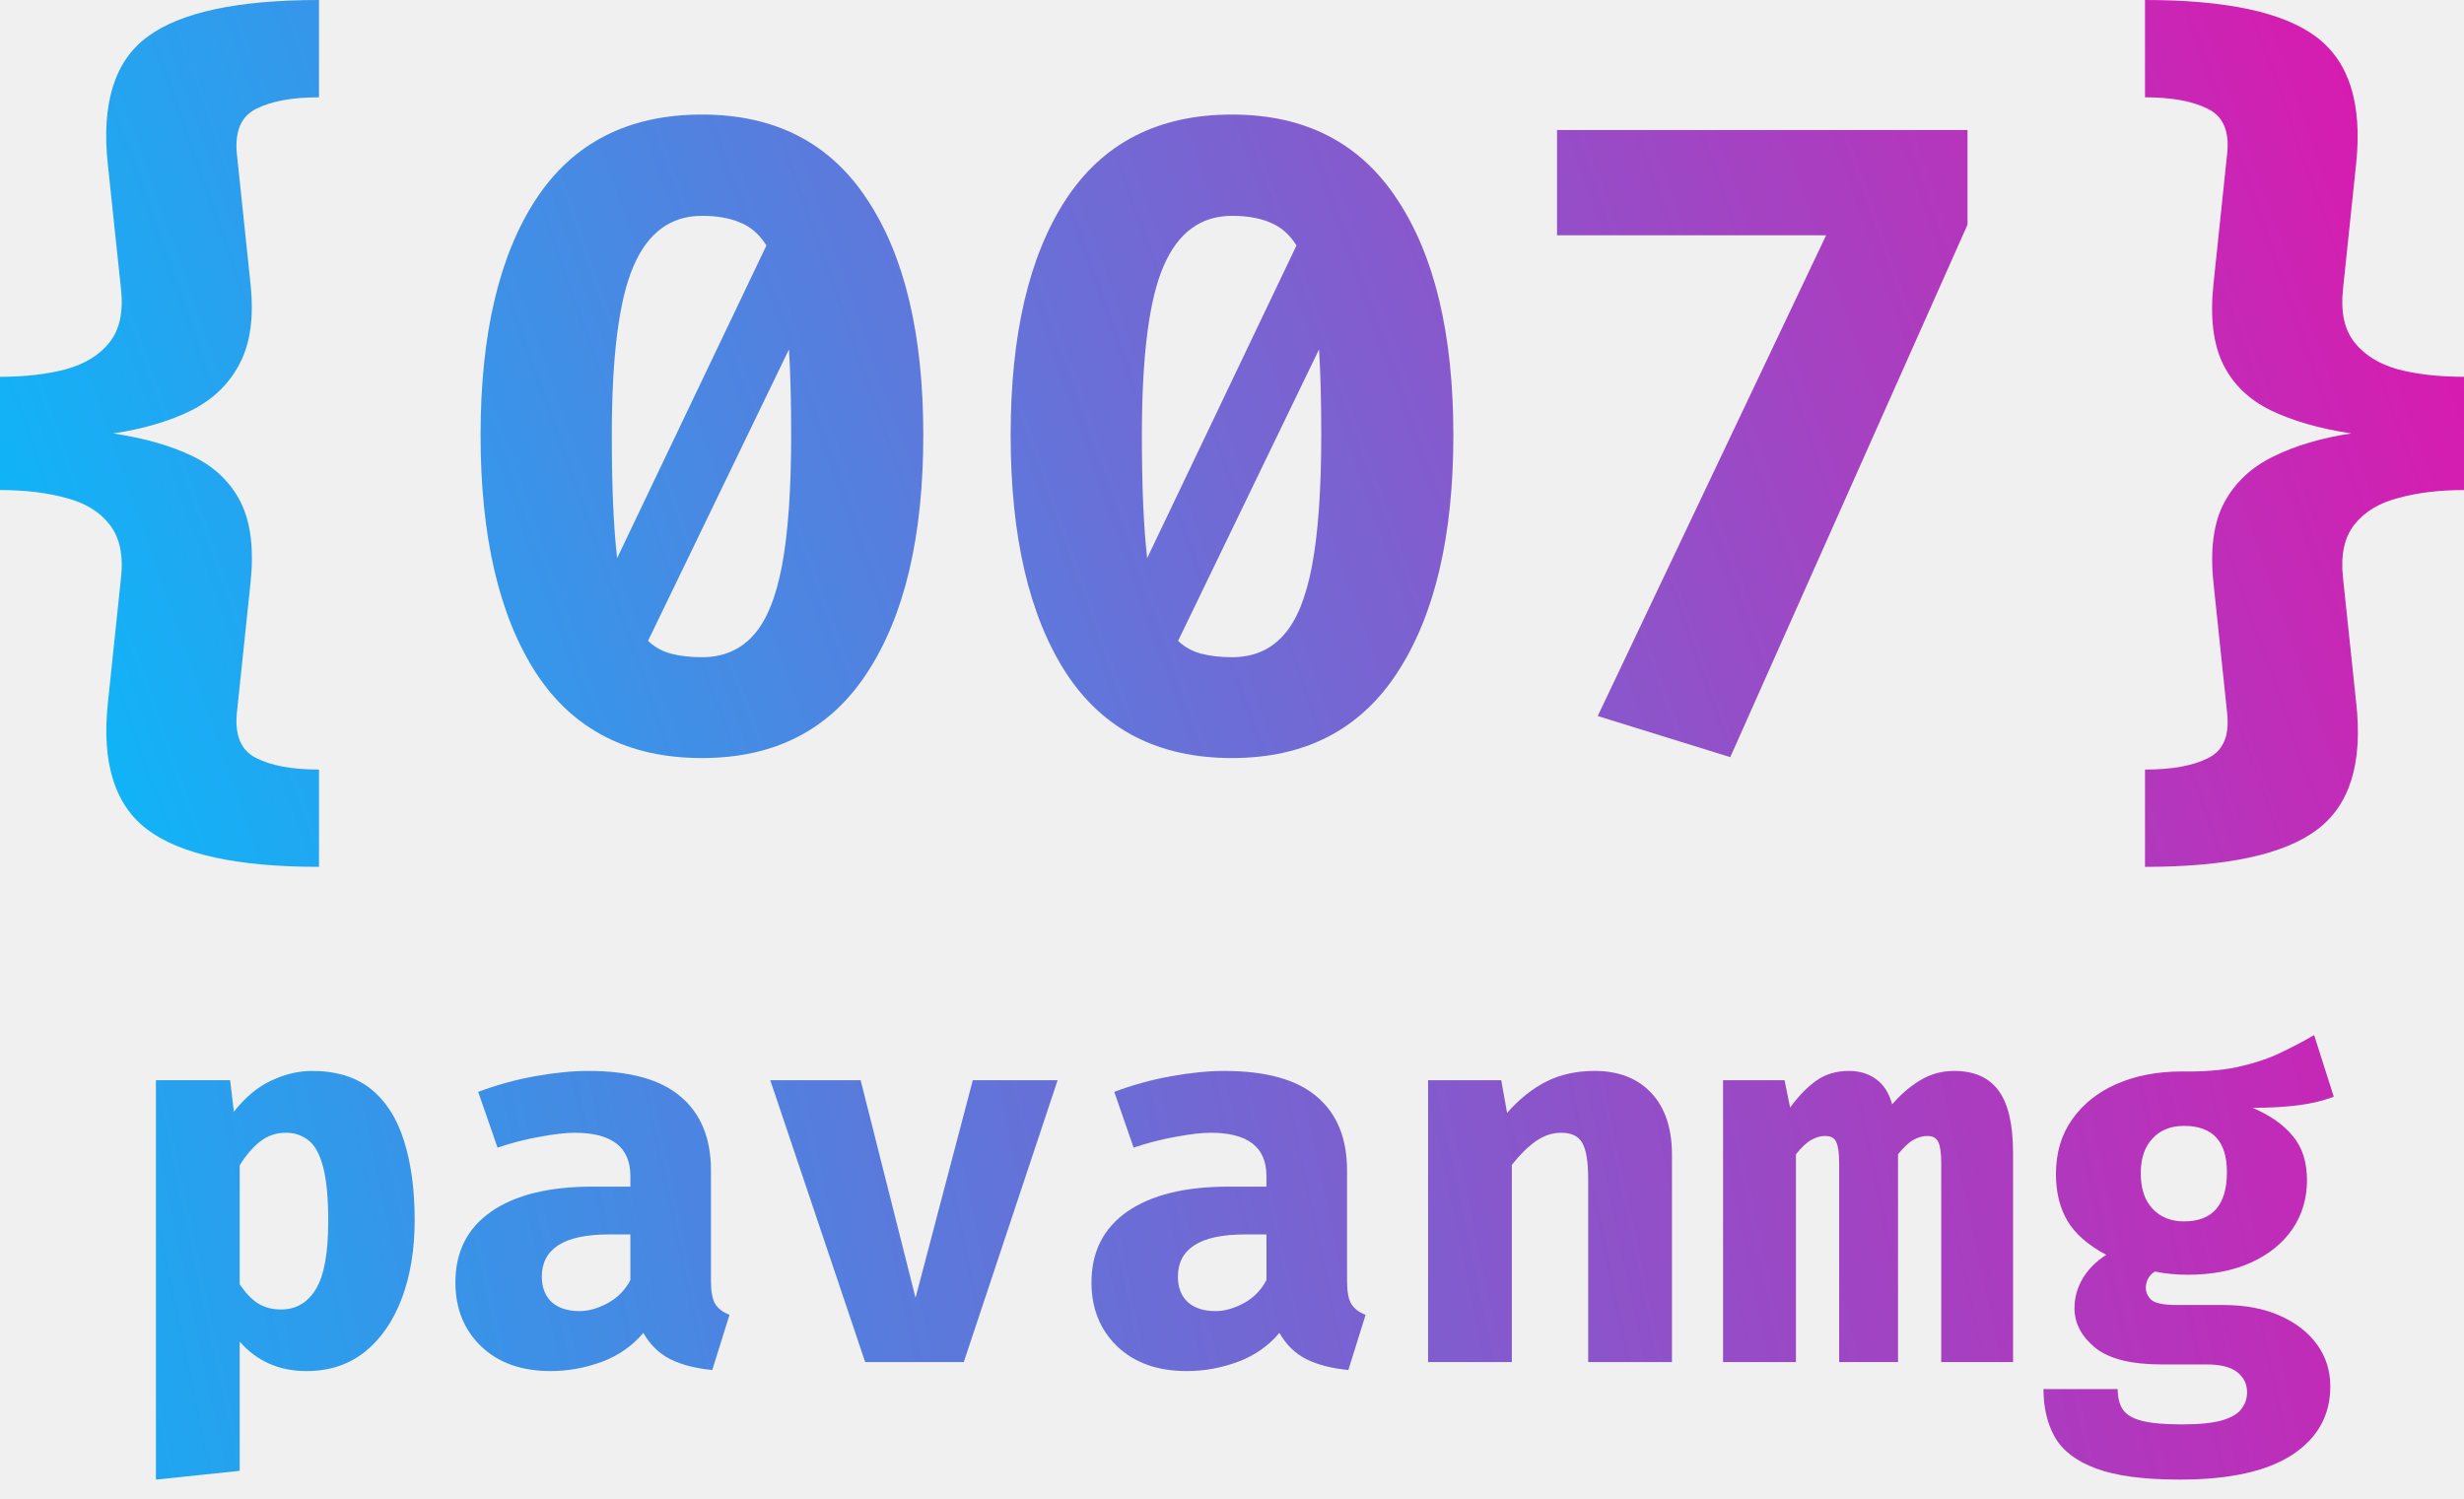
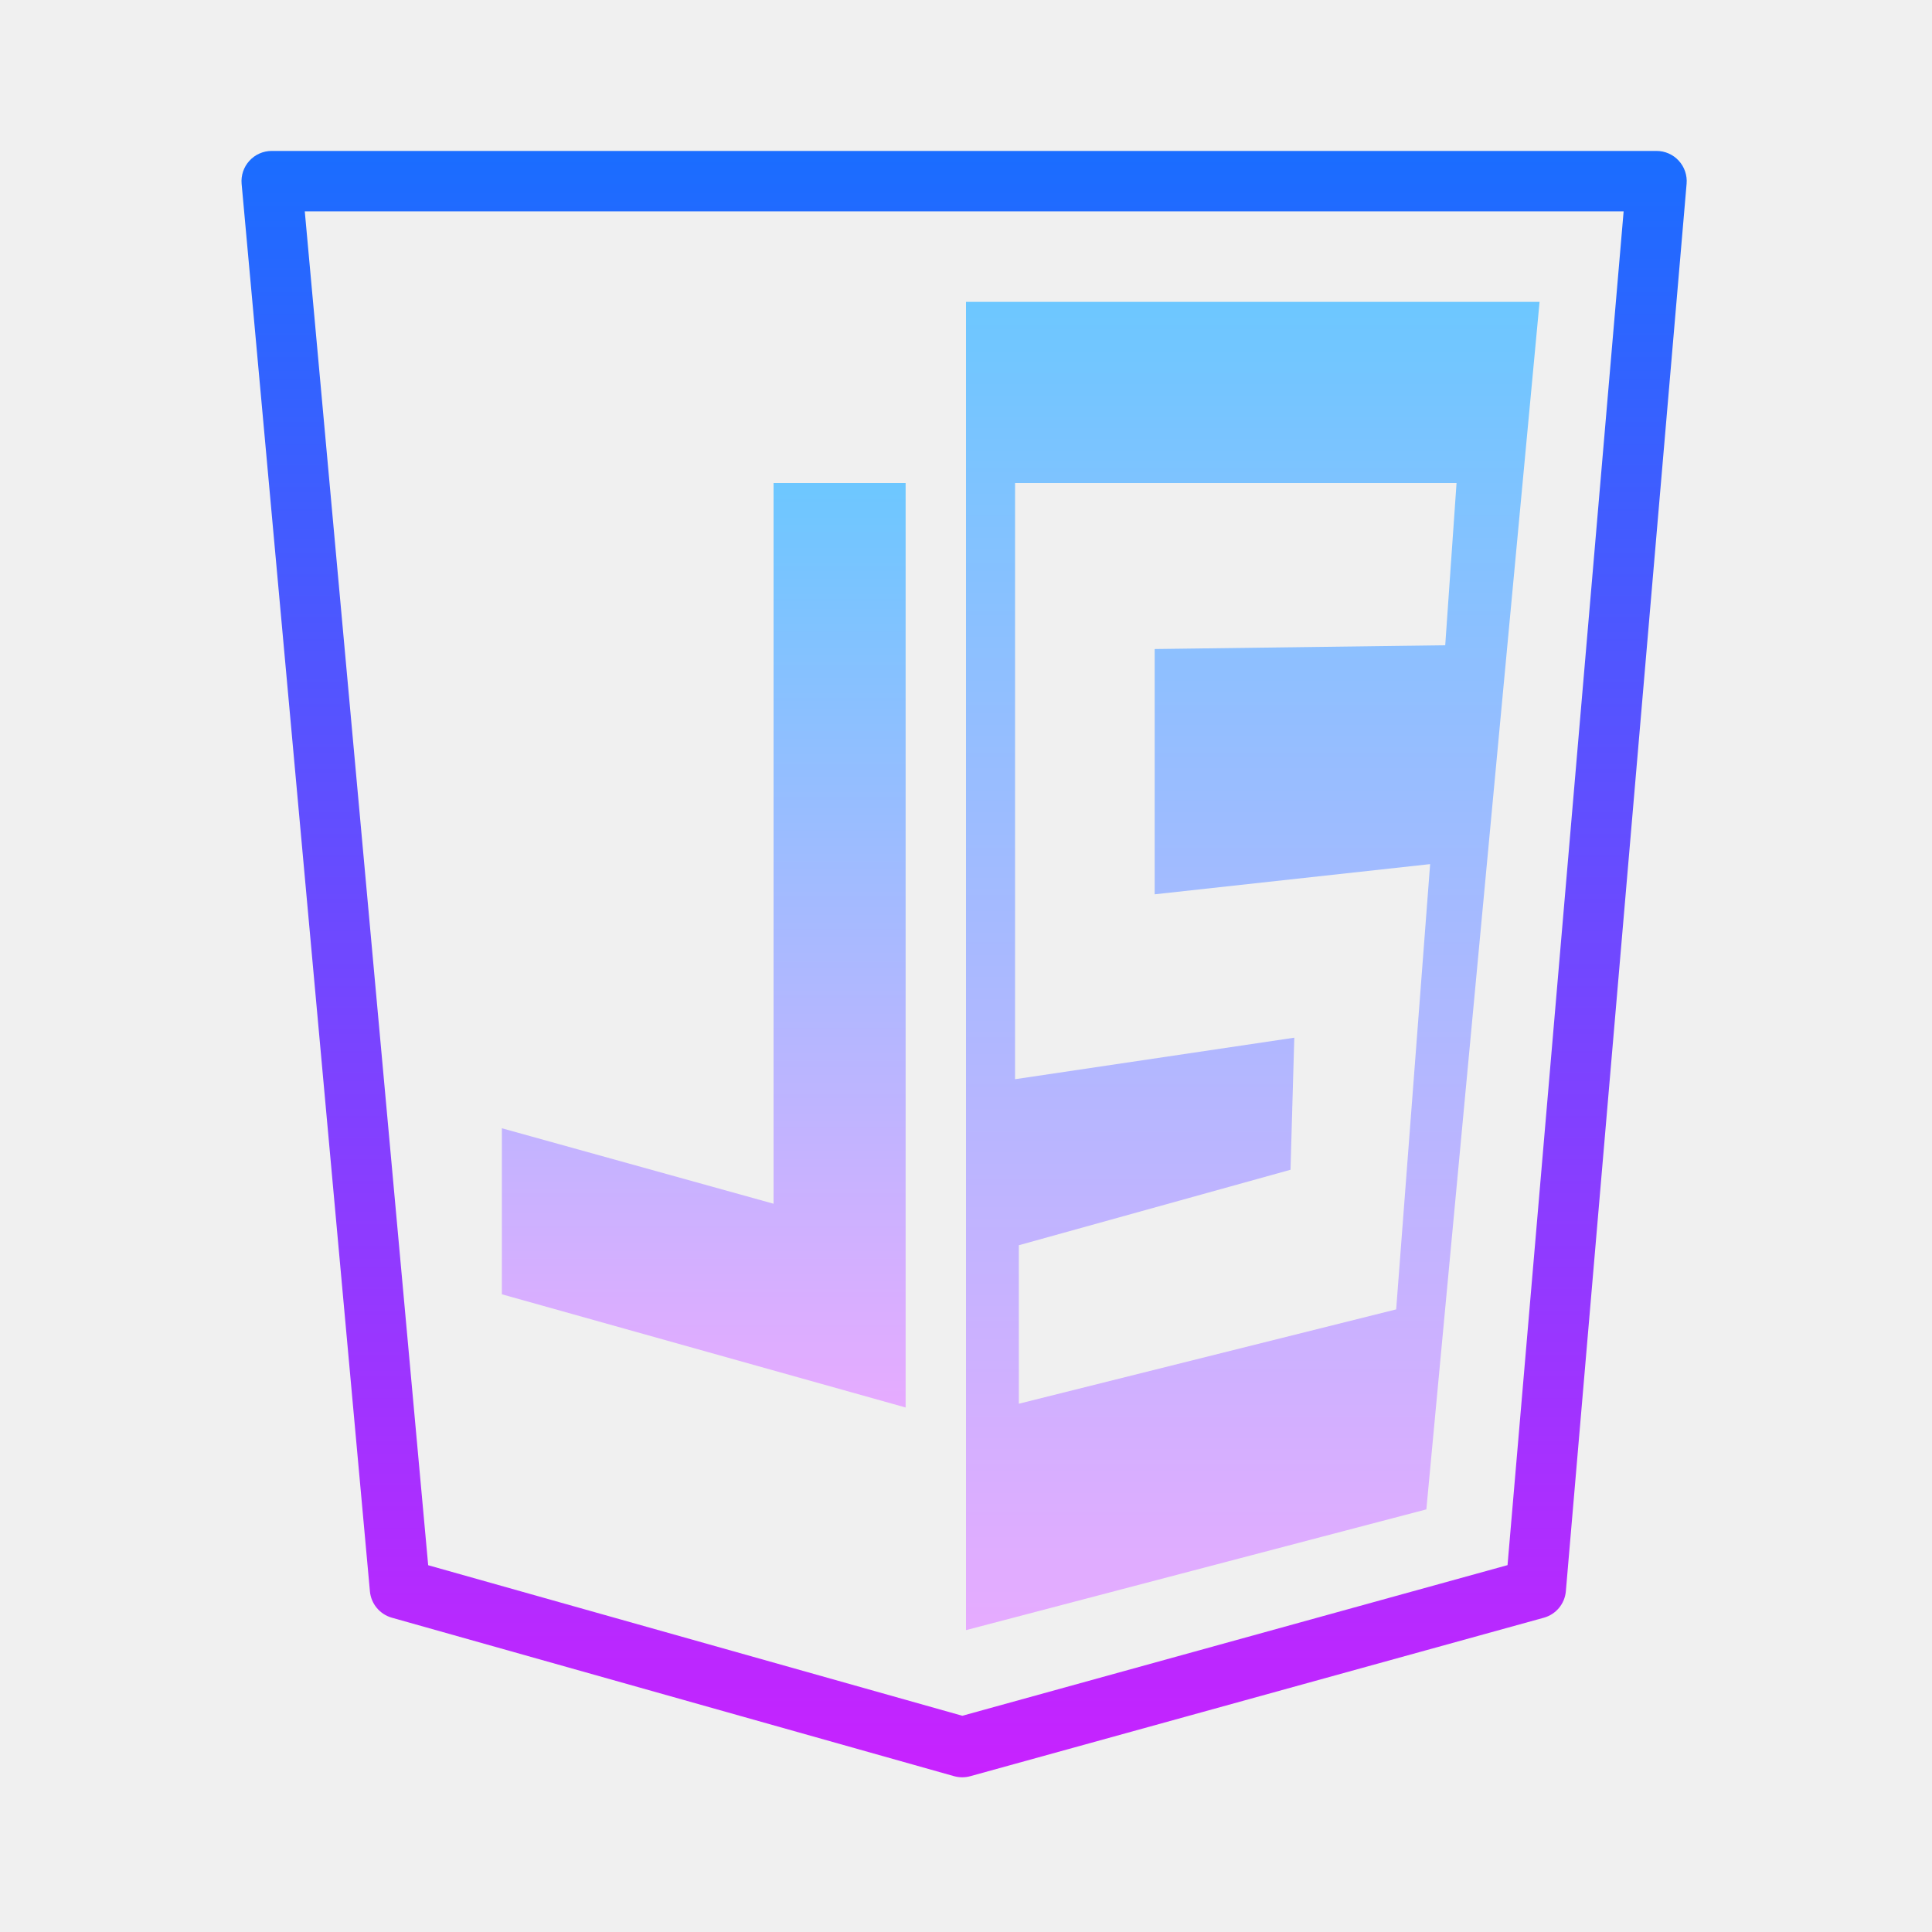
- <svg xmlns="http://www.w3.org/2000/svg" width="97" height="59" viewBox="0 0 97 59" fill="none">
-   <g clip-path="url(#clip0_2_5840)">
-     <path d="M12.558 0V3.831C11.503 3.831 10.68 3.982 10.088 4.283C9.497 4.574 9.242 5.16 9.323 6.042L9.862 11.178C10.001 12.479 9.856 13.529 9.427 14.33C9.01 15.131 8.366 15.746 7.497 16.176C6.638 16.594 5.624 16.89 4.453 17.064C5.693 17.25 6.743 17.551 7.601 17.969C8.459 18.387 9.085 18.991 9.479 19.78C9.874 20.57 10.001 21.626 9.862 22.949L9.323 28.086C9.242 28.968 9.497 29.554 10.088 29.844C10.68 30.146 11.503 30.297 12.558 30.297V34.128C9.358 34.128 7.108 33.64 5.809 32.665C4.522 31.702 4 30.047 4.244 27.703L4.766 22.723C4.859 21.841 4.708 21.15 4.314 20.651C3.931 20.152 3.363 19.803 2.609 19.606C1.855 19.397 0.986 19.293 0 19.293V14.835C0.974 14.835 1.838 14.736 2.592 14.539C3.345 14.33 3.919 13.976 4.314 13.477C4.708 12.978 4.859 12.287 4.766 11.405L4.244 6.46C3.989 4.069 4.511 2.397 5.809 1.445C7.108 0.482 9.358 0 12.558 0Z" fill="url(#paint0_linear_2_5840)" />
-     <path d="M27.633 4.51C30.509 4.51 32.677 5.624 34.138 7.853C35.611 10.07 36.347 13.164 36.347 17.134C36.347 21.115 35.611 24.232 34.138 26.484C32.677 28.724 30.509 29.844 27.633 29.844C24.734 29.844 22.554 28.724 21.093 26.484C19.644 24.232 18.919 21.115 18.919 17.134C18.919 13.164 19.644 10.07 21.093 7.853C22.554 5.624 24.734 4.51 27.633 4.51ZM27.633 8.497C26.404 8.497 25.505 9.159 24.937 10.482C24.369 11.794 24.085 14.011 24.085 17.134C24.085 18.155 24.102 19.066 24.137 19.867C24.172 20.657 24.224 21.359 24.294 21.974L30.172 9.664C29.894 9.223 29.546 8.921 29.129 8.758C28.723 8.584 28.224 8.497 27.633 8.497ZM31.146 17.134C31.146 15.799 31.117 14.673 31.059 13.755L25.511 25.23C25.766 25.474 26.068 25.642 26.415 25.735C26.775 25.828 27.181 25.874 27.633 25.874C28.456 25.874 29.123 25.596 29.633 25.039C30.155 24.482 30.538 23.564 30.781 22.288C31.025 20.999 31.146 19.281 31.146 17.134Z" fill="url(#paint1_linear_2_5840)" />
-     <path d="M48.5 4.51C51.376 4.51 53.544 5.624 55.005 7.853C56.478 10.07 57.214 13.164 57.214 17.134C57.214 21.115 56.478 24.232 55.005 26.484C53.544 28.724 51.376 29.844 48.5 29.844C45.601 29.844 43.421 28.724 41.96 26.484C40.511 24.232 39.786 21.115 39.786 17.134C39.786 13.164 40.511 10.07 41.96 7.853C43.421 5.624 45.601 4.51 48.5 4.51ZM48.5 8.497C47.271 8.497 46.372 9.159 45.804 10.482C45.236 11.794 44.952 14.011 44.952 17.134C44.952 18.155 44.969 19.066 45.004 19.867C45.039 20.657 45.091 21.359 45.16 21.974L51.039 9.664C50.761 9.223 50.413 8.921 49.996 8.758C49.59 8.584 49.091 8.497 48.5 8.497ZM52.014 17.134C52.014 15.799 51.985 14.673 51.927 13.755L46.378 25.23C46.633 25.474 46.935 25.642 47.282 25.735C47.642 25.828 48.048 25.874 48.5 25.874C49.323 25.874 49.99 25.596 50.5 25.039C51.022 24.482 51.405 23.564 51.648 22.288C51.892 20.999 52.014 19.281 52.014 17.134Z" fill="url(#paint2_linear_2_5840)" />
-     <path d="M68.115 29.809L62.897 28.19L71.889 9.263H61.296V5.119H77.455V8.845L68.115 29.809Z" fill="url(#paint3_linear_2_5840)" />
-     <path d="M84.442 0C87.642 0 89.886 0.482 91.173 1.445C92.472 2.409 92.999 4.069 92.756 6.425L92.234 11.405C92.141 12.287 92.292 12.978 92.686 13.477C93.081 13.976 93.649 14.33 94.391 14.539C95.145 14.736 96.014 14.835 97 14.835V19.293C96.026 19.293 95.162 19.397 94.408 19.606C93.655 19.803 93.081 20.152 92.686 20.651C92.292 21.15 92.141 21.841 92.234 22.723L92.756 27.668C93.023 30.047 92.501 31.719 91.191 32.682C89.892 33.646 87.642 34.128 84.442 34.128V30.297C85.509 30.297 86.338 30.146 86.929 29.844C87.521 29.554 87.77 28.968 87.677 28.086L87.138 22.949C86.999 21.637 87.138 20.587 87.555 19.798C87.984 18.997 88.634 18.387 89.504 17.969C90.373 17.54 91.394 17.238 92.565 17.064C91.324 16.878 90.269 16.576 89.399 16.158C88.541 15.741 87.915 15.137 87.521 14.348C87.126 13.547 86.999 12.49 87.138 11.178L87.677 6.042C87.77 5.16 87.515 4.574 86.912 4.283C86.32 3.982 85.497 3.831 84.442 3.831V0Z" fill="url(#paint4_linear_2_5840)" />
-     <path d="M12.275 42.162C13.242 42.162 14.021 42.402 14.612 42.883C15.204 43.364 15.635 44.043 15.906 44.92C16.185 45.798 16.324 46.839 16.324 48.044C16.324 49.186 16.157 50.206 15.823 51.105C15.489 51.996 15.005 52.7 14.372 53.215C13.739 53.724 12.97 53.978 12.066 53.978C10.988 53.978 10.111 53.591 9.436 52.818V57.906L6.138 58.251V42.528H9.06L9.206 43.771C9.659 43.193 10.153 42.782 10.688 42.538C11.224 42.288 11.753 42.162 12.275 42.162ZM11.252 44.596C10.869 44.596 10.532 44.711 10.24 44.941C9.947 45.171 9.679 45.484 9.436 45.881V50.562C9.666 50.903 9.906 51.154 10.156 51.314C10.414 51.474 10.716 51.554 11.064 51.554C11.648 51.554 12.104 51.289 12.431 50.76C12.758 50.224 12.922 49.333 12.922 48.086C12.922 47.166 12.855 46.456 12.723 45.955C12.591 45.446 12.4 45.094 12.149 44.899C11.899 44.697 11.6 44.596 11.252 44.596Z" fill="url(#paint5_linear_2_5840)" />
-     <path d="M27.988 50.426C27.988 50.844 28.044 51.147 28.155 51.335C28.273 51.523 28.461 51.666 28.719 51.763L28.04 53.936C27.386 53.873 26.833 53.731 26.381 53.508C25.936 53.278 25.584 52.933 25.327 52.474C24.902 52.982 24.36 53.361 23.699 53.612C23.038 53.856 22.363 53.978 21.674 53.978C20.533 53.978 19.622 53.654 18.94 53.006C18.265 52.352 17.928 51.512 17.928 50.489C17.928 49.284 18.397 48.354 19.337 47.699C20.283 47.044 21.612 46.717 23.323 46.717H24.816V46.299C24.816 45.164 24.085 44.596 22.624 44.596C22.269 44.596 21.813 44.649 21.257 44.753C20.7 44.85 20.144 44.993 19.587 45.181L18.825 42.987C19.542 42.716 20.286 42.51 21.058 42.371C21.838 42.232 22.534 42.162 23.146 42.162C24.795 42.162 26.012 42.5 26.798 43.175C27.591 43.844 27.988 44.812 27.988 46.08V50.426ZM22.812 51.617C23.167 51.617 23.539 51.512 23.928 51.303C24.318 51.088 24.614 50.785 24.816 50.395V48.598H24.002C23.083 48.598 22.408 48.74 21.977 49.026C21.546 49.304 21.33 49.715 21.33 50.259C21.33 50.684 21.459 51.018 21.716 51.262C21.98 51.498 22.346 51.617 22.812 51.617Z" fill="url(#paint6_linear_2_5840)" />
-     <path d="M41.635 42.528L37.941 53.623H34.059L30.323 42.528H33.881L36.042 51.094L38.296 42.528H41.635Z" fill="url(#paint7_linear_2_5840)" />
-     <path d="M53.029 50.426C53.029 50.844 53.084 51.147 53.196 51.335C53.314 51.523 53.502 51.666 53.759 51.763L53.081 53.936C52.427 53.873 51.874 53.731 51.421 53.508C50.976 53.278 50.625 52.933 50.367 52.474C49.943 52.982 49.4 53.361 48.739 53.612C48.078 53.856 47.404 53.978 46.715 53.978C45.574 53.978 44.662 53.654 43.98 53.006C43.306 52.352 42.968 51.512 42.968 50.489C42.968 49.284 43.438 48.354 44.377 47.699C45.323 47.044 46.652 46.717 48.364 46.717H49.856V46.299C49.856 45.164 49.125 44.596 47.664 44.596C47.31 44.596 46.854 44.649 46.297 44.753C45.741 44.85 45.184 44.993 44.627 45.181L43.866 42.987C44.582 42.716 45.327 42.51 46.099 42.371C46.878 42.232 47.574 42.162 48.186 42.162C49.835 42.162 51.053 42.5 51.839 43.175C52.632 43.844 53.029 44.812 53.029 46.08V50.426ZM47.852 51.617C48.207 51.617 48.579 51.512 48.969 51.303C49.358 51.088 49.654 50.785 49.856 50.395V48.598H49.042C48.123 48.598 47.449 48.74 47.017 49.026C46.586 49.304 46.37 49.715 46.37 50.259C46.37 50.684 46.499 51.018 46.756 51.262C47.021 51.498 47.386 51.617 47.852 51.617Z" fill="url(#paint8_linear_2_5840)" />
-     <path d="M56.219 53.623V42.528H59.099L59.329 43.813C59.823 43.256 60.345 42.841 60.894 42.57C61.444 42.298 62.07 42.162 62.773 42.162C63.719 42.162 64.463 42.451 65.006 43.029C65.549 43.607 65.82 44.422 65.82 45.474V53.623H62.522V46.425C62.522 45.742 62.446 45.269 62.293 45.004C62.147 44.732 61.868 44.596 61.458 44.596C61.11 44.596 60.776 44.708 60.456 44.931C60.143 45.154 59.83 45.463 59.517 45.86V53.623H56.219Z" fill="url(#paint9_linear_2_5840)" />
-     <path d="M76.931 42.162C77.717 42.162 78.299 42.42 78.674 42.935C79.057 43.444 79.248 44.269 79.248 45.411V53.623H76.42V45.787C76.42 45.397 76.382 45.122 76.305 44.962C76.236 44.802 76.089 44.722 75.867 44.722C75.693 44.722 75.512 44.774 75.324 44.878C75.143 44.976 74.942 45.164 74.719 45.443V53.623H72.402V45.787C72.402 45.397 72.364 45.122 72.287 44.962C72.218 44.802 72.072 44.722 71.849 44.722C71.675 44.722 71.494 44.774 71.306 44.878C71.125 44.976 70.924 45.164 70.701 45.443V53.623H67.831V42.528H70.252L70.471 43.604C70.819 43.13 71.171 42.772 71.525 42.528C71.88 42.284 72.301 42.162 72.788 42.162C73.206 42.162 73.56 42.27 73.853 42.486C74.152 42.695 74.364 43.026 74.489 43.478C74.823 43.088 75.192 42.772 75.596 42.528C75.999 42.284 76.444 42.162 76.931 42.162Z" fill="url(#paint10_linear_2_5840)" />
-     <path d="M91.1 40.752L91.873 43.175C91.483 43.329 91.027 43.44 90.506 43.51C89.984 43.579 89.375 43.614 88.679 43.614C89.375 43.914 89.904 44.286 90.266 44.732C90.634 45.171 90.819 45.749 90.819 46.466C90.819 47.184 90.627 47.825 90.245 48.389C89.862 48.946 89.32 49.385 88.617 49.705C87.914 50.025 87.083 50.186 86.123 50.186C85.663 50.186 85.235 50.144 84.839 50.06C84.721 50.123 84.63 50.213 84.568 50.332C84.505 50.45 84.474 50.572 84.474 50.697C84.474 50.872 84.543 51.028 84.682 51.167C84.829 51.307 85.166 51.377 85.695 51.377H87.51C88.373 51.377 89.118 51.516 89.744 51.794C90.377 52.073 90.867 52.453 91.215 52.933C91.563 53.414 91.737 53.964 91.737 54.584C91.737 55.719 91.24 56.614 90.245 57.269C89.25 57.923 87.771 58.251 85.809 58.251C84.39 58.251 83.291 58.105 82.512 57.812C81.739 57.526 81.2 57.116 80.894 56.579C80.595 56.05 80.445 55.42 80.445 54.688H83.367C83.367 55.009 83.43 55.27 83.555 55.472C83.687 55.681 83.934 55.834 84.296 55.931C84.665 56.029 85.197 56.078 85.893 56.078C86.596 56.078 87.131 56.022 87.5 55.911C87.869 55.799 88.119 55.646 88.251 55.451C88.391 55.263 88.46 55.05 88.46 54.814C88.46 54.486 88.331 54.222 88.074 54.02C87.817 53.818 87.41 53.717 86.853 53.717H85.089C83.893 53.717 83.023 53.497 82.48 53.059C81.938 52.613 81.666 52.094 81.666 51.502C81.666 51.091 81.774 50.701 81.99 50.332C82.212 49.963 82.522 49.653 82.919 49.402C82.209 49.026 81.701 48.584 81.395 48.075C81.089 47.56 80.936 46.943 80.936 46.226C80.936 45.39 81.148 44.673 81.572 44.074C81.997 43.468 82.581 43.001 83.326 42.674C84.077 42.347 84.933 42.183 85.893 42.183C86.721 42.197 87.441 42.141 88.053 42.016C88.665 41.883 89.215 41.706 89.702 41.483C90.189 41.253 90.655 41.009 91.1 40.752ZM85.976 44.325C85.455 44.325 85.041 44.492 84.734 44.826C84.428 45.154 84.275 45.606 84.275 46.184C84.275 46.797 84.432 47.267 84.745 47.595C85.058 47.922 85.469 48.086 85.976 48.086C87.103 48.086 87.667 47.438 87.667 46.142C87.667 44.931 87.103 44.325 85.976 44.325Z" fill="url(#paint11_linear_2_5840)" />
-   </g>
-   <defs>
-     <linearGradient id="paint0_linear_2_5840" x1="-2.05" y1="36.755" x2="99.972" y2="0.68" gradientUnits="userSpaceOnUse">
-       <stop stop-color="#00C0FD" />
-       <stop offset="1" stop-color="#E70FAA" />
-     </linearGradient>
-     <linearGradient id="paint1_linear_2_5840" x1="-2.05" y1="36.755" x2="99.972" y2="0.68" gradientUnits="userSpaceOnUse">
-       <stop stop-color="#00C0FD" />
-       <stop offset="1" stop-color="#E70FAA" />
-     </linearGradient>
-     <linearGradient id="paint2_linear_2_5840" x1="-2.05" y1="36.755" x2="99.972" y2="0.68" gradientUnits="userSpaceOnUse">
-       <stop stop-color="#00C0FD" />
-       <stop offset="1" stop-color="#E70FAA" />
-     </linearGradient>
-     <linearGradient id="paint3_linear_2_5840" x1="-2.05" y1="36.755" x2="99.972" y2="0.68" gradientUnits="userSpaceOnUse">
-       <stop stop-color="#00C0FD" />
-       <stop offset="1" stop-color="#E70FAA" />
-     </linearGradient>
-     <linearGradient id="paint4_linear_2_5840" x1="-2.05" y1="36.755" x2="99.972" y2="0.68" gradientUnits="userSpaceOnUse">
-       <stop stop-color="#00C0FD" />
-       <stop offset="1" stop-color="#E70FAA" />
-     </linearGradient>
-     <linearGradient id="paint5_linear_2_5840" x1="-0.244" y1="59.346" x2="93.638" y2="39.507" gradientUnits="userSpaceOnUse">
-       <stop stop-color="#13B0F5" />
-       <stop offset="1" stop-color="#CA24B4" />
-     </linearGradient>
-     <linearGradient id="paint6_linear_2_5840" x1="-0.245" y1="59.346" x2="93.638" y2="39.507" gradientUnits="userSpaceOnUse">
-       <stop stop-color="#13B0F5" />
-       <stop offset="1" stop-color="#CA24B4" />
-     </linearGradient>
-     <linearGradient id="paint7_linear_2_5840" x1="-0.244" y1="59.345" x2="93.638" y2="39.507" gradientUnits="userSpaceOnUse">
-       <stop stop-color="#13B0F5" />
-       <stop offset="1" stop-color="#CA24B4" />
-     </linearGradient>
-     <linearGradient id="paint8_linear_2_5840" x1="-0.244" y1="59.346" x2="93.638" y2="39.507" gradientUnits="userSpaceOnUse">
-       <stop stop-color="#13B0F5" />
-       <stop offset="1" stop-color="#CA24B4" />
-     </linearGradient>
-     <linearGradient id="paint9_linear_2_5840" x1="-0.244" y1="59.346" x2="93.638" y2="39.507" gradientUnits="userSpaceOnUse">
-       <stop stop-color="#13B0F5" />
-       <stop offset="1" stop-color="#CA24B4" />
-     </linearGradient>
-     <linearGradient id="paint10_linear_2_5840" x1="-0.244" y1="59.346" x2="93.638" y2="39.507" gradientUnits="userSpaceOnUse">
-       <stop stop-color="#13B0F5" />
-       <stop offset="1" stop-color="#CA24B4" />
-     </linearGradient>
-     <linearGradient id="paint11_linear_2_5840" x1="-0.244" y1="59.345" x2="93.638" y2="39.507" gradientUnits="userSpaceOnUse">
-       <stop stop-color="#13B0F5" />
-       <stop offset="1" stop-color="#CA24B4" />
-     </linearGradient>
-     <clipPath id="clip0_2_5840">
-       <rect width="97" height="59" fill="white" />
-     </clipPath>
-   </defs>
+ <svg xmlns="http://www.w3.org/2000/svg" viewBox="0 0 64 64" width="64px" height="64px">
+   <linearGradient id="LQd3PK_1N6yKkSdj1YnVda" x1="31.937" x2="31.937" y1="61" y2="7.125" gradientTransform="matrix(1 0 0 -1 0 66)" gradientUnits="userSpaceOnUse">
+     <stop offset="0" stop-color="#1a6dff" />
+     <stop offset="1" stop-color="#c822ff" />
+   </linearGradient>
+   <path fill="url(#LQd3PK_1N6yKkSdj1YnVda)" d="M31.875,58.875c-0.092,0-0.183-0.013-0.271-0.037l-18.625-5.25 c-0.398-0.113-0.687-0.46-0.725-0.872L8.004,6.091c-0.025-0.28,0.068-0.558,0.258-0.765C8.451,5.118,8.719,5,9,5h45.875 c0.28,0,0.547,0.117,0.736,0.324c0.189,0.206,0.284,0.482,0.26,0.762l-4,46.625c-0.035,0.416-0.327,0.767-0.729,0.878l-19,5.25 C32.054,58.863,31.965,58.875,31.875,58.875z M14.184,51.85l17.694,4.987l18.061-4.99L53.785,7H10.096L14.184,51.85z" />
+   <linearGradient id="LQd3PK_1N6yKkSdj1YnVdb" x1="41.5" x2="41.5" y1="56" y2="12" gradientTransform="matrix(1 0 0 -1 0 66)" gradientUnits="userSpaceOnUse">
+     <stop offset="0" stop-color="#6dc7ff" />
+     <stop offset="1" stop-color="#e6abff" />
+   </linearGradient>
+   <path fill="url(#LQd3PK_1N6yKkSdj1YnVdb)" d="M32,10v44l15.25-4L51,10H32z M47.375,28.625l-1.125,14.75L33.75,46.5v-5.25l9-2.5l0.125-4.375l-9.25,1.375V16H48.25l-0.375,5.375L38.25,21.5v8.125 L47.375,28.625z" />
+   <linearGradient id="LQd3PK_1N6yKkSdj1YnVdc" x1="23.313" x2="23.313" y1="50" y2="19.375" gradientTransform="matrix(1 0 0 -1 0 66)" gradientUnits="userSpaceOnUse">
+     <stop offset="0" stop-color="#6dc7ff" />
+     <stop offset="1" stop-color="#e6abff" />
+   </linearGradient>
+   <polygon fill="url(#LQd3PK_1N6yKkSdj1YnVdc)" points="16.625,42.875 16.625,37.375 25.625,39.875 25.625,16 30,16 30,46.625" />
</svg>
